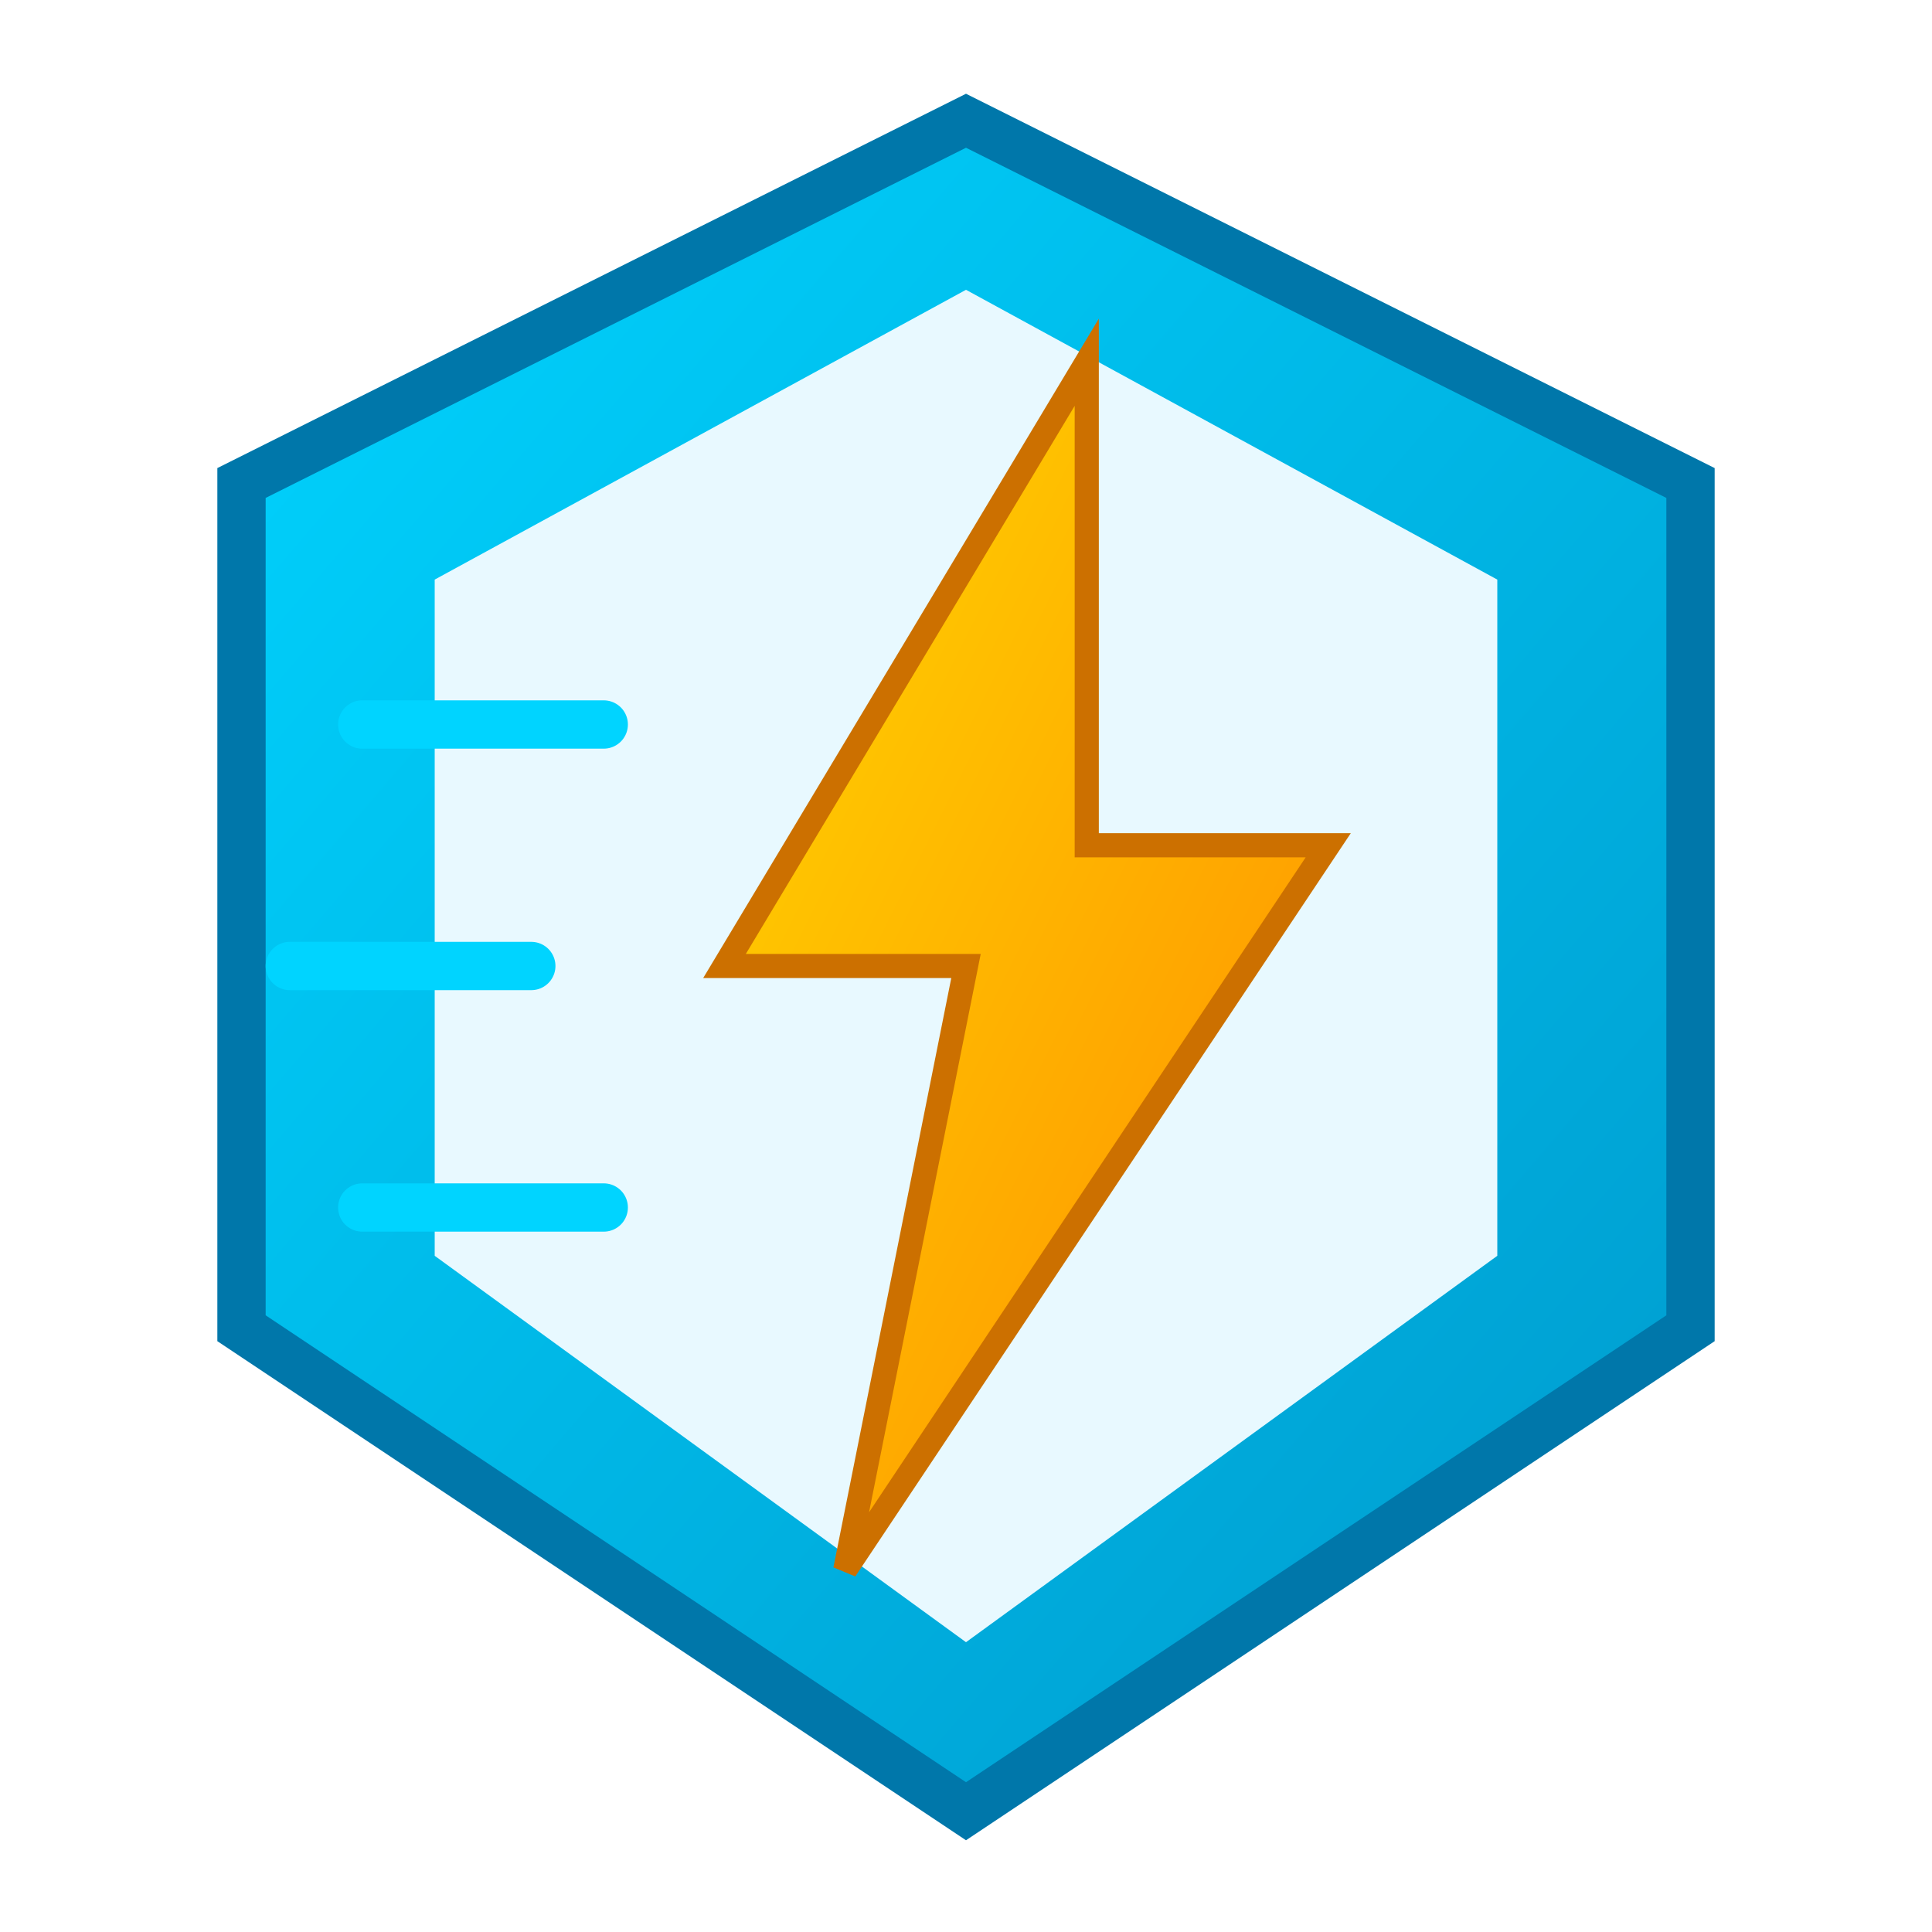
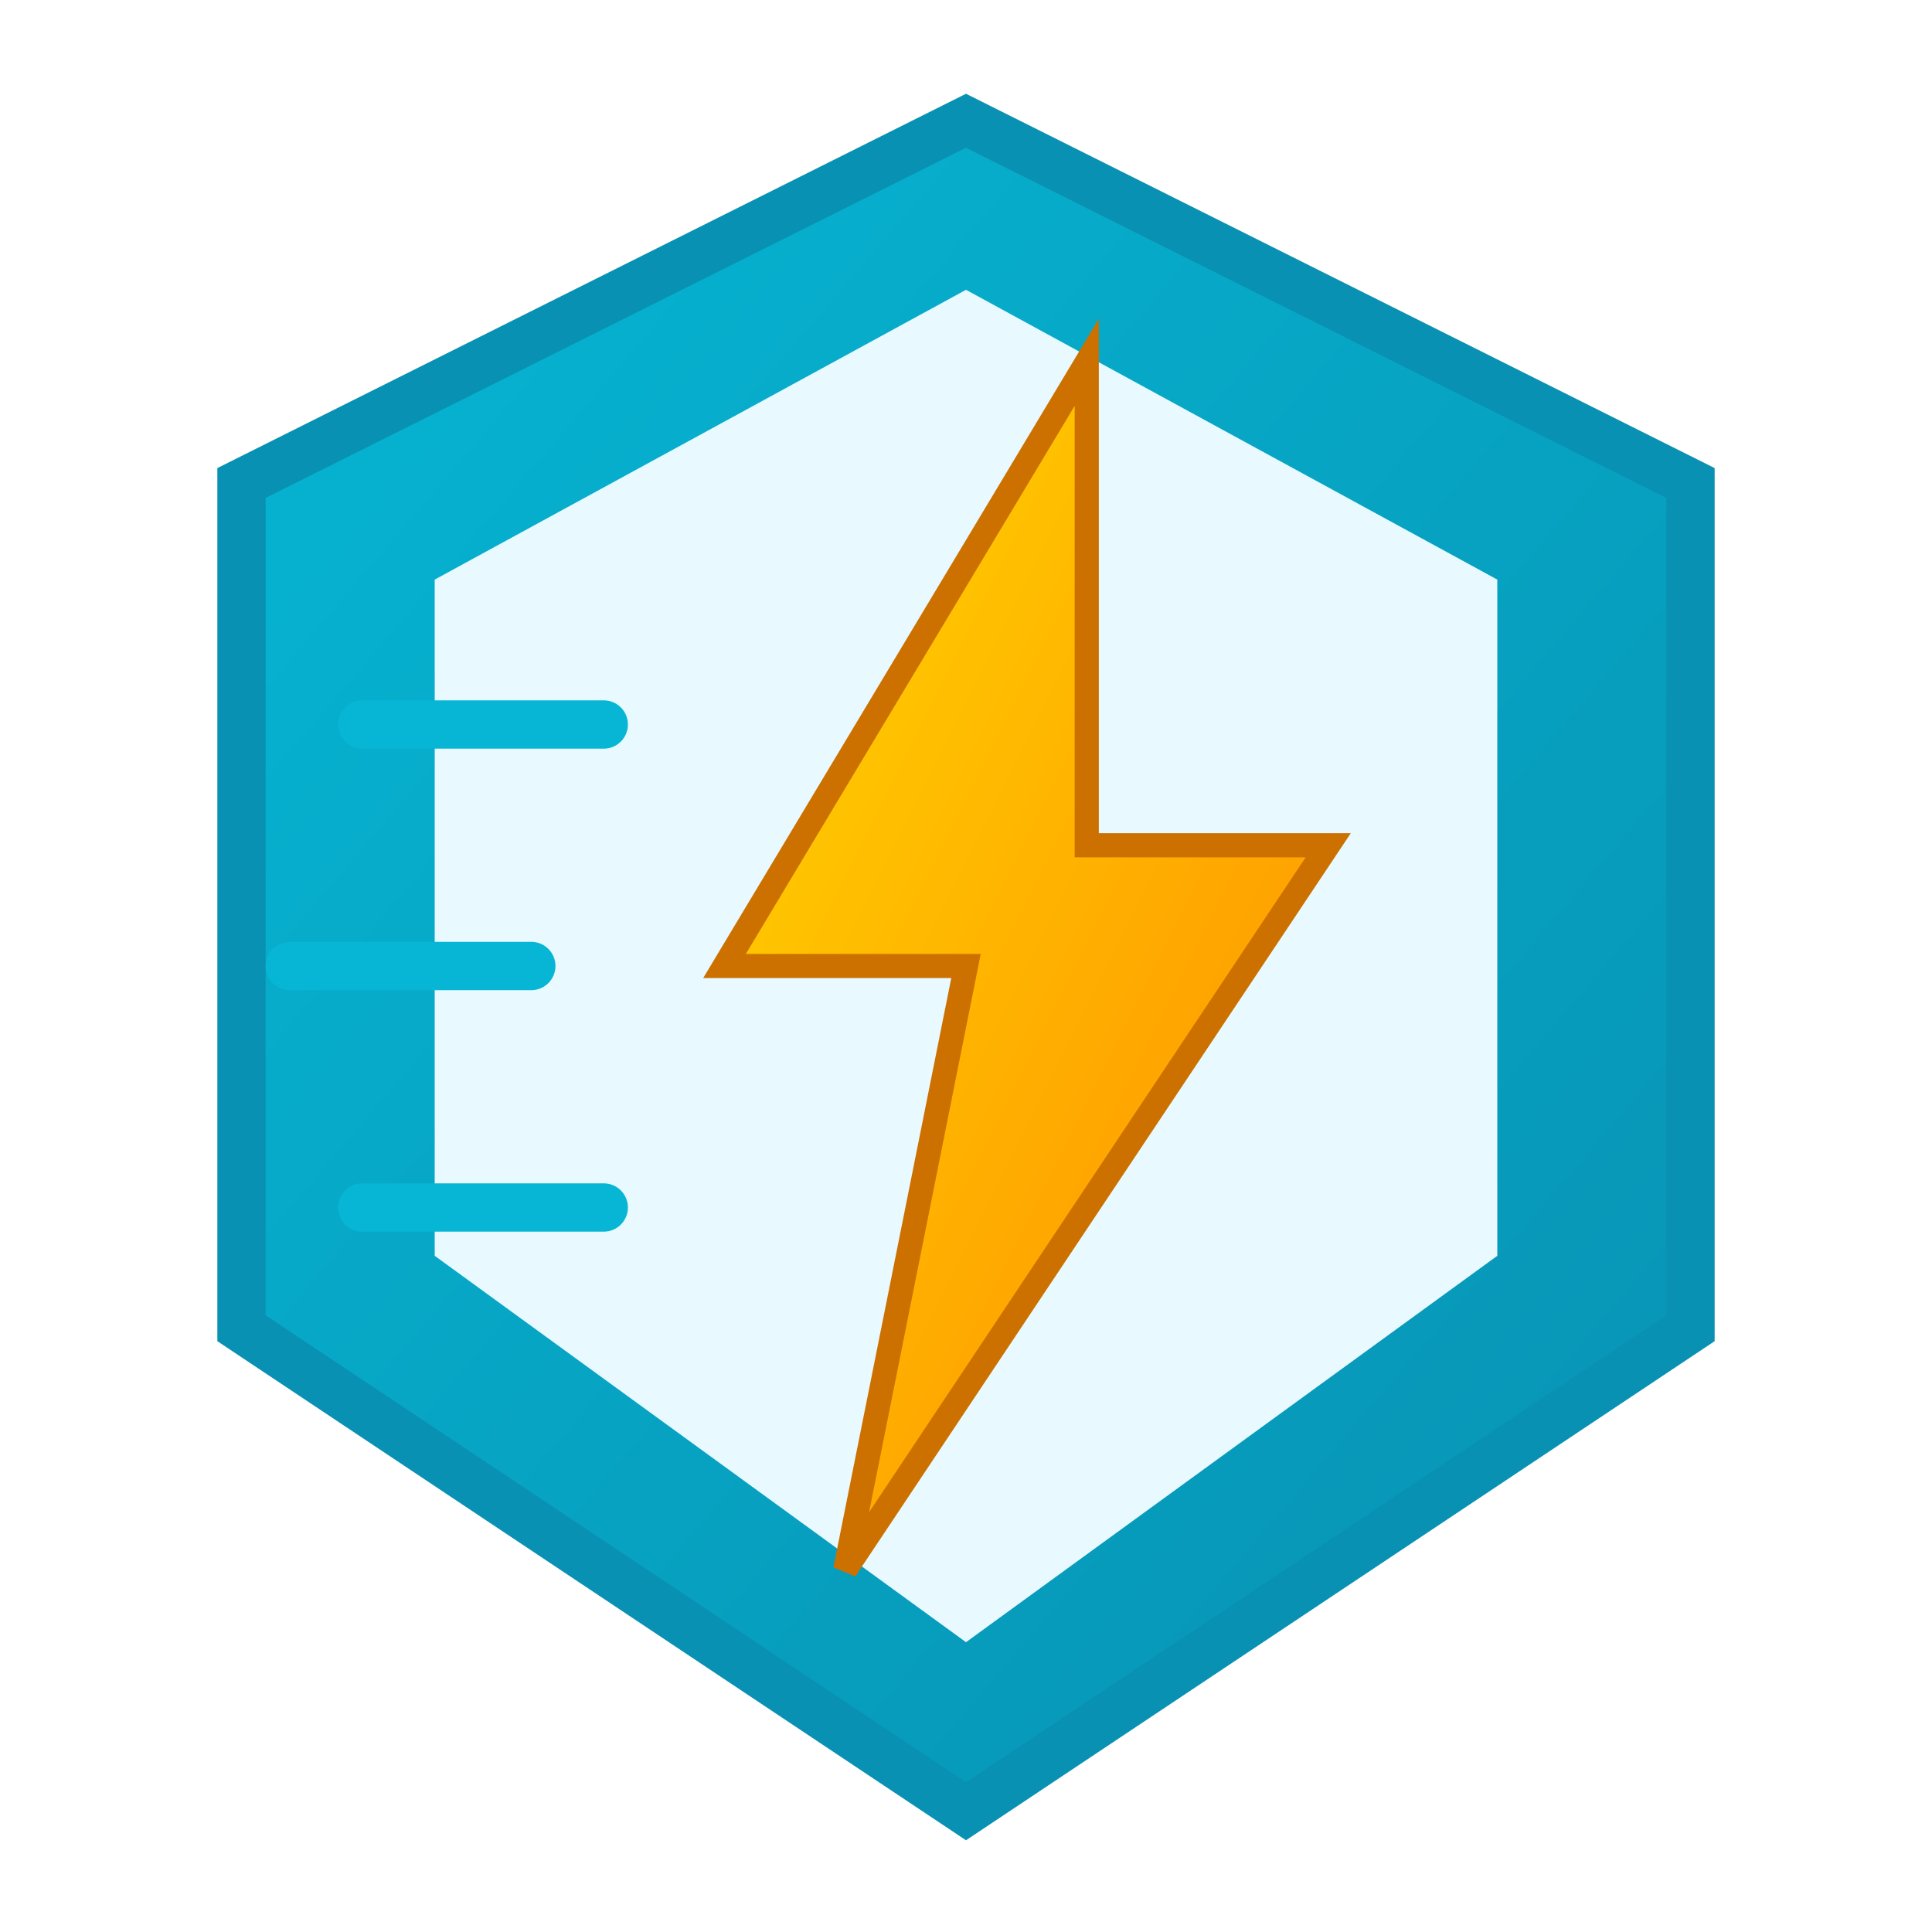
<svg xmlns="http://www.w3.org/2000/svg" viewBox="0 0 80 80">
  <defs>
    <linearGradient id="speedBlue" x1="0%" y1="0%" x2="100%" y2="100%">
-       <stop offset="0%" style="stop-color:#00D4FF" />
-       <stop offset="100%" style="stop-color:#0099CC" />
+       <stop offset="0%" style="stop-color:#06B6D4" />
+       <stop offset="100%" style="stop-color:#0891B2" />
    </linearGradient>
    <linearGradient id="lightning" x1="0%" y1="0%" x2="100%" y2="100%">
      <stop offset="0%" style="stop-color:#FFD700" />
      <stop offset="100%" style="stop-color:#FF8C00" />
    </linearGradient>
  </defs>
-   <polygon points="40,5 70,20 70,55 40,75 10,55 10,20" fill="url(#speedBlue)" stroke="#0077AA" stroke-width="2" />
+   <polygon points="40,5 70,20 70,55 40,75 10,55 10,20" fill="url(#speedBlue)" stroke="#0891B2" stroke-width="2" />
  <polygon points="40,12 62,24 62,52 40,68 18,52 18,24" fill="#E8F9FF" />
  <path d="M45 15 L30 40 L40 40 L35 65 L55 35 L45 35 Z" fill="url(#lightning)" stroke="#CC7000" stroke-width="1" />
-   <line x1="15" y1="30" x2="25" y2="30" stroke="#00D4FF" stroke-width="2" stroke-linecap="round" />
-   <line x1="12" y1="40" x2="22" y2="40" stroke="#00D4FF" stroke-width="2" stroke-linecap="round" />
-   <line x1="15" y1="50" x2="25" y2="50" stroke="#00D4FF" stroke-width="2" stroke-linecap="round" />
+   <line x1="15" y1="30" x2="25" y2="30" stroke="#06B6D4" stroke-width="2" stroke-linecap="round" />
+   <line x1="12" y1="40" x2="22" y2="40" stroke="#06B6D4" stroke-width="2" stroke-linecap="round" />
+   <line x1="15" y1="50" x2="25" y2="50" stroke="#06B6D4" stroke-width="2" stroke-linecap="round" />
</svg>
